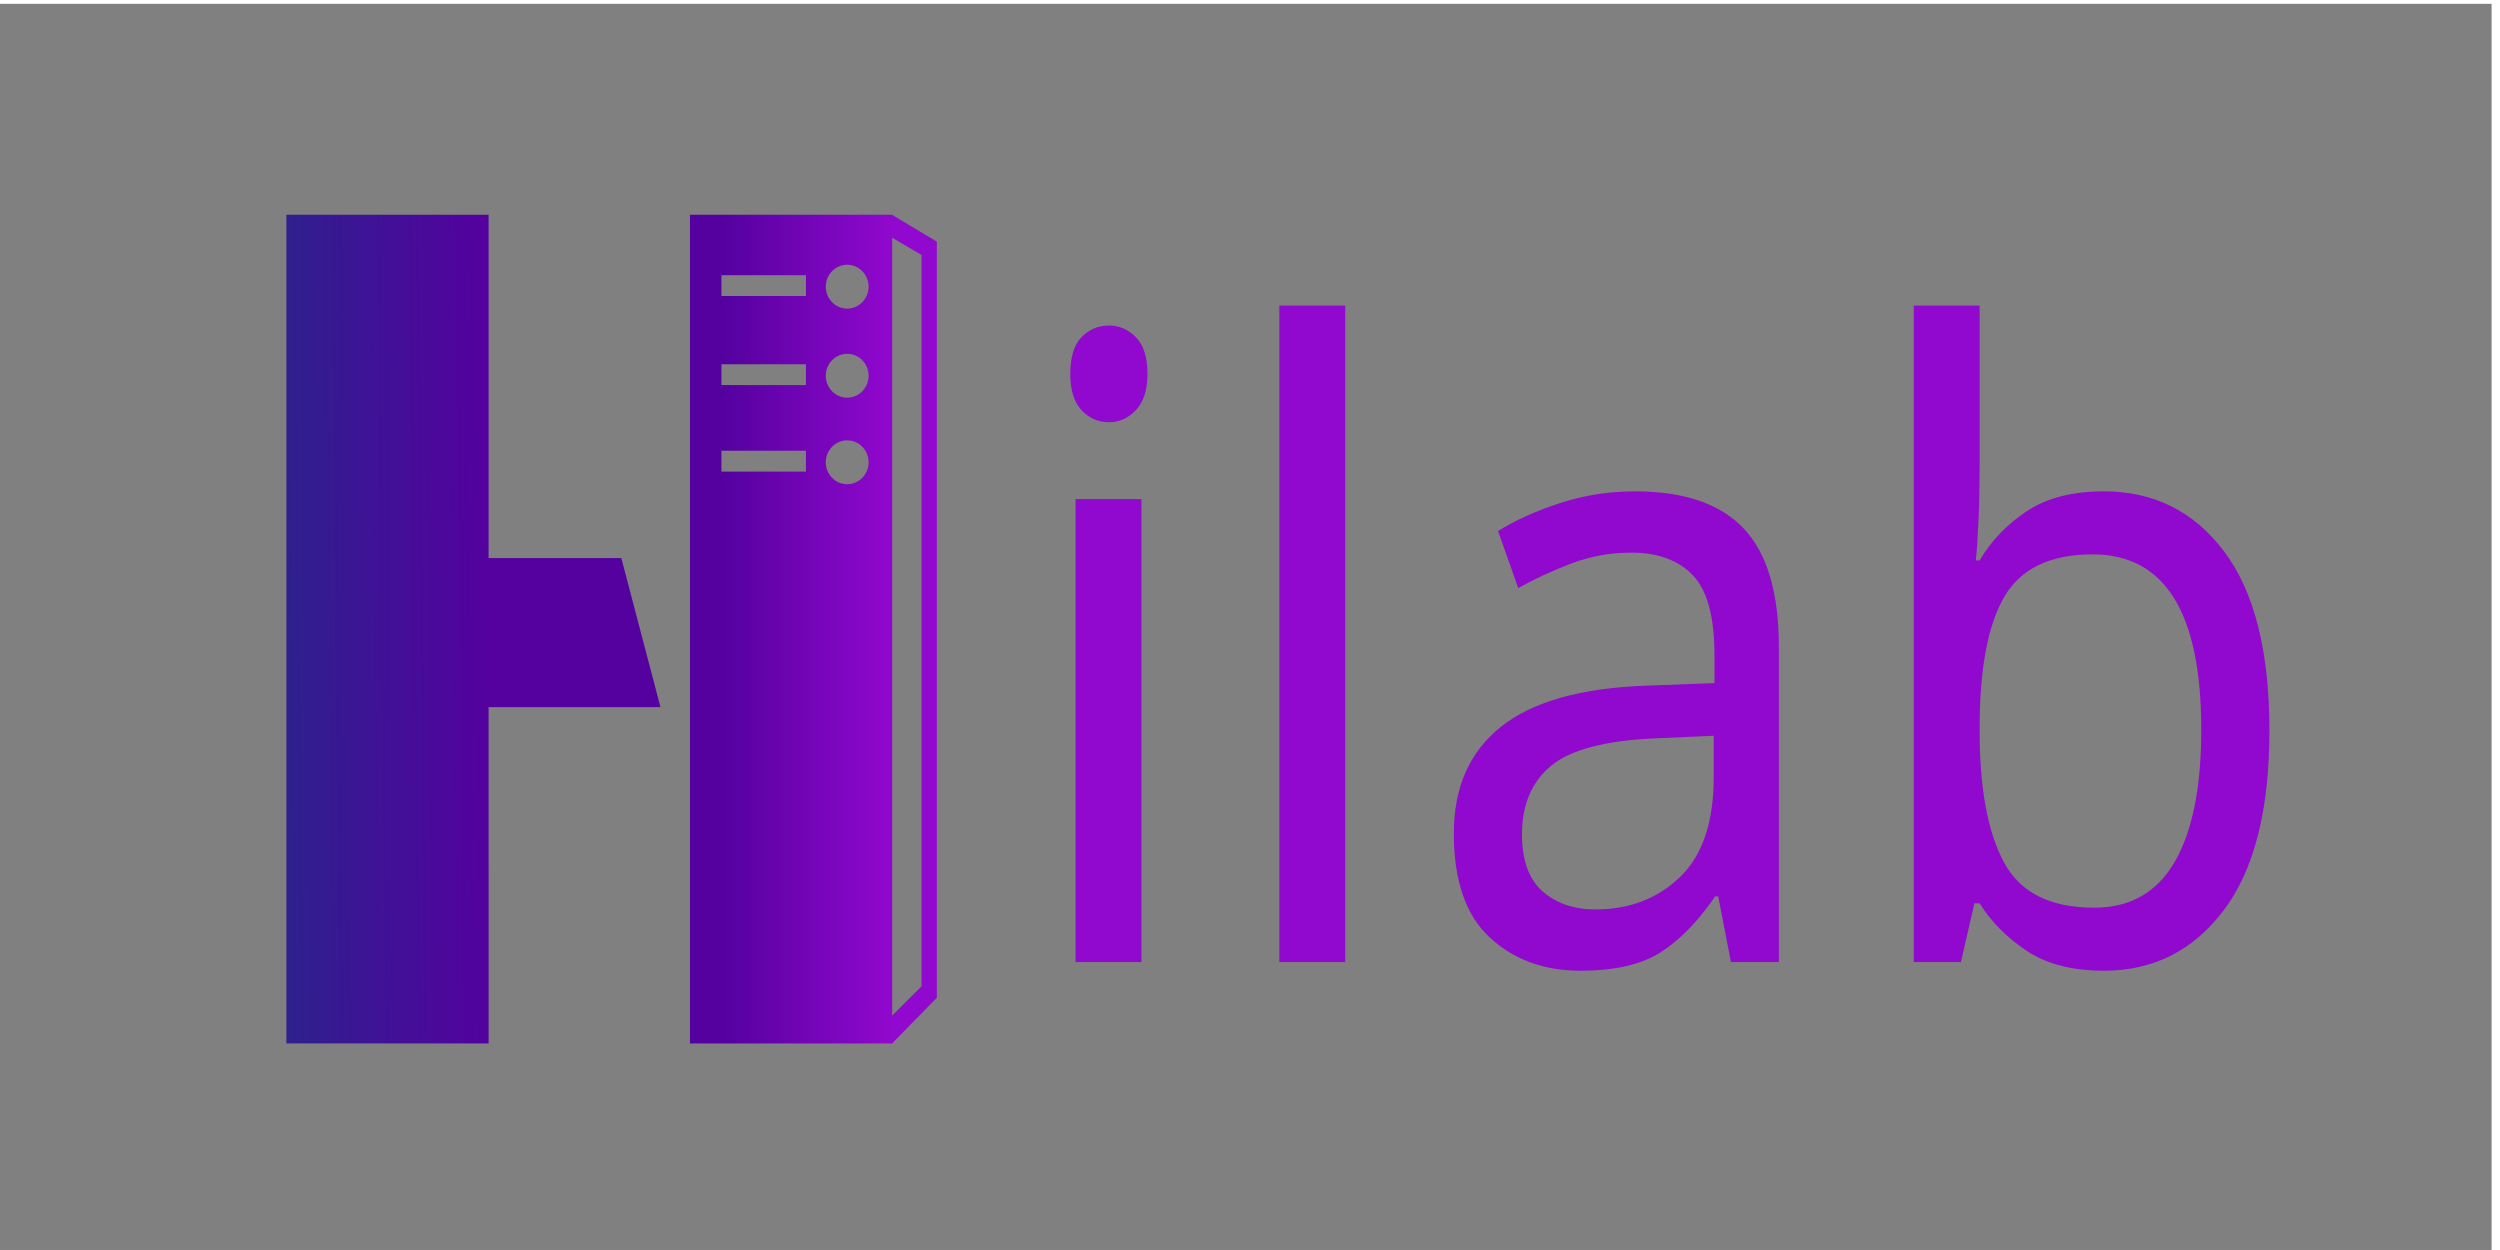
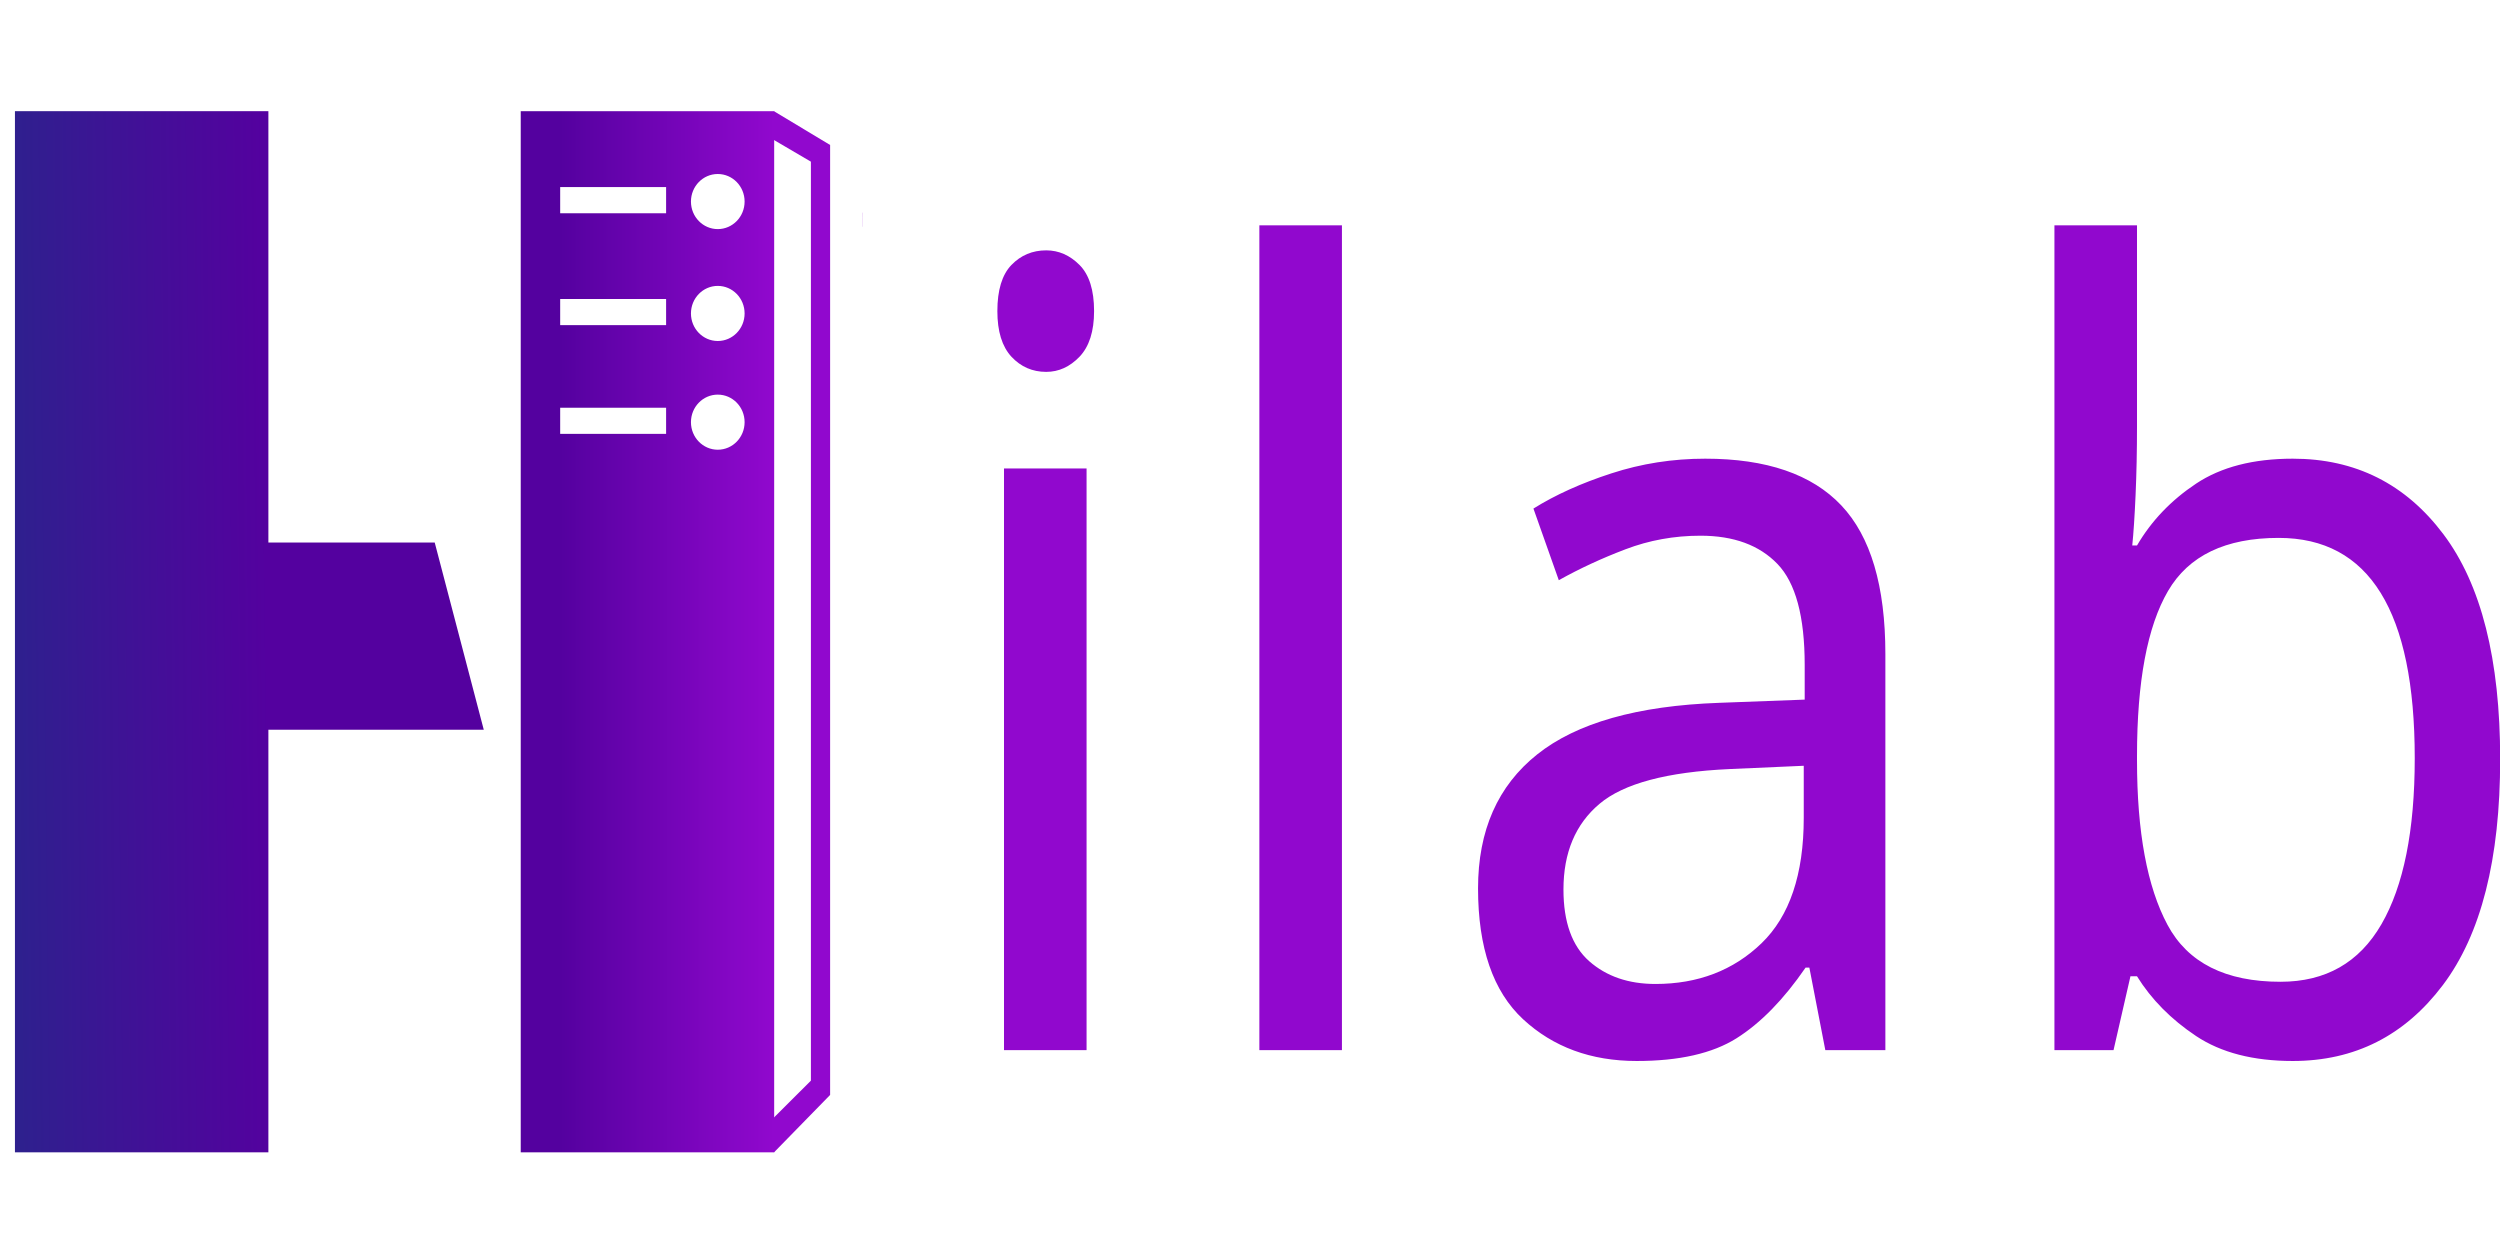
<svg xmlns="http://www.w3.org/2000/svg" xmlns:xlink="http://www.w3.org/1999/xlink" width="1400" height="700" viewBox="0 0 1200 600" version="1.1" id="svg9">
  <defs id="defs4">
    <linearGradient id="swatch51">
      <stop style="stop-color:#ae62e1;stop-opacity:0.97;" offset="0" id="stop52" />
    </linearGradient>
    <linearGradient id="linearGradient22">
      <stop style="stop-color:#c71e69;stop-opacity:1;" offset="0" id="stop21" />
      <stop style="stop-color:#000000;stop-opacity:0;" offset="1" id="stop22" />
    </linearGradient>
    <linearGradient id="linearGradient15">
      <stop style="stop-color:#000000;stop-opacity:1;" offset="0" id="stop15" />
      <stop style="stop-color:#000000;stop-opacity:0;" offset="1" id="stop16" />
    </linearGradient>
    <linearGradient id="swatch7">
      <stop style="stop-color:#000000;stop-opacity:1;" offset="0" id="stop8" />
    </linearGradient>
    <linearGradient id="swatch1">
      <stop style="stop-color:#9643a2;stop-opacity:0.83;" offset="0" id="stop7" />
    </linearGradient>
    <linearGradient id="linearGradient331" gradientUnits="userSpaceOnUse" x1="55" x2="229" y1="0" y2="0">
      <stop offset="0" stop-color="#6b39ff" id="stop331" style="stop-color:#480097;stop-opacity:1;" />
      <stop offset="0.78" stop-color="#ff2f82" id="stop330" />
    </linearGradient>
    <linearGradient id="linearGradient327" gradientUnits="userSpaceOnUse" x1="55" x2="229" y1="0" y2="0">
      <stop offset="0" stop-color="#ff2f82" id="stop326" />
      <stop offset="1" stop-color="#6b39ff" id="stop327" style="stop-color:#480097;stop-opacity:1;" />
    </linearGradient>
    <linearGradient id="linearGradient324" gradientUnits="userSpaceOnUse" x1="55" x2="229" y1="0" y2="0">
      <stop offset="0.733" stop-color="#6b39ff" id="stop324" style="stop-color:#54019f;stop-opacity:1;" />
      <stop offset="1" stop-color="#ff2f82" id="stop323" style="stop-color:#9108ce;stop-opacity:1;" />
    </linearGradient>
    <linearGradient id="linearGradient320" gradientUnits="userSpaceOnUse" x1="248.315" x2="605.4" y1="282.905" y2="282.905" gradientTransform="matrix(0.9426046,0,0,0.9426045,12.64211,6.681904)" spreadMethod="pad">
      <stop offset="0.276" stop-color="#6b39ff" id="stop319" />
      <stop offset="100%" stop-color="#4a2bff" id="stop320" />
    </linearGradient>
    <linearGradient id="linearGradient318" gradientUnits="userSpaceOnUse" x1="248.315" x2="605.4" y1="282.905" y2="282.905" gradientTransform="matrix(0.9426046,0,0,0.9426045,12.64211,6.681904)" spreadMethod="pad">
      <stop offset="0.274" stop-color="#6b39ff" id="stop317" />
      <stop offset="100%" stop-color="#4a2bff" id="stop318" />
    </linearGradient>
    <linearGradient id="linearGradient316" gradientUnits="userSpaceOnUse" x1="248.315" x2="605.4" y1="282.905" y2="282.905" gradientTransform="matrix(0.9426046,0,0,0.9426045,12.64211,6.681904)" spreadMethod="pad">
      <stop offset="0.253" stop-color="#6b39ff" id="stop315" />
      <stop offset="100%" stop-color="#4a2bff" id="stop316" />
    </linearGradient>
    <linearGradient id="linearGradient314" gradientUnits="userSpaceOnUse" x1="248.315" x2="605.4" y1="282.905" y2="282.905" gradientTransform="matrix(0.9426046,0,0,0.9426045,12.64211,6.681904)" spreadMethod="pad">
      <stop offset="0.23" stop-color="#6b39ff" id="stop313" />
      <stop offset="100%" stop-color="#4a2bff" id="stop314" />
    </linearGradient>
    <linearGradient id="linearGradient312" gradientUnits="userSpaceOnUse" x1="248.315" x2="605.4" y1="282.905" y2="282.905" gradientTransform="matrix(0.9426046,0,0,0.9426045,12.64211,6.681904)" spreadMethod="pad">
      <stop offset="0.216" stop-color="#6b39ff" id="stop311" />
      <stop offset="100%" stop-color="#4a2bff" id="stop312" />
    </linearGradient>
    <linearGradient id="linearGradient310" gradientUnits="userSpaceOnUse" x1="248.315" x2="605.4" y1="282.905" y2="282.905" gradientTransform="matrix(0.9426046,0,0,0.9426045,12.64211,6.681904)" spreadMethod="pad">
      <stop offset="0.203" stop-color="#6b39ff" id="stop309" />
      <stop offset="100%" stop-color="#4a2bff" id="stop310" />
    </linearGradient>
    <linearGradient id="linearGradient308" gradientUnits="userSpaceOnUse" x1="248.315" x2="605.4" y1="282.905" y2="282.905" gradientTransform="matrix(0.9426046,0,0,0.9426045,12.64211,6.681904)" spreadMethod="pad">
      <stop offset="0.174" stop-color="#6b39ff" id="stop307" />
      <stop offset="100%" stop-color="#4a2bff" id="stop308" />
    </linearGradient>
    <linearGradient id="linearGradient306" gradientUnits="userSpaceOnUse" x1="248.315" x2="605.4" y1="282.905" y2="282.905" gradientTransform="matrix(0.9426046,0,0,0.9426045,12.64211,6.681904)" spreadMethod="pad">
      <stop offset="0.135" stop-color="#6b39ff" id="stop305" />
      <stop offset="100%" stop-color="#4a2bff" id="stop306" />
    </linearGradient>
    <linearGradient id="linearGradient304" gradientUnits="userSpaceOnUse" x1="248.315" x2="605.4" y1="282.905" y2="282.905" gradientTransform="matrix(0.9426046,0,0,0.9426045,12.64211,6.681904)" spreadMethod="pad">
      <stop offset="0.104" stop-color="#6b39ff" id="stop303" />
      <stop offset="100%" stop-color="#4a2bff" id="stop304" />
    </linearGradient>
    <linearGradient id="linearGradient302" gradientUnits="userSpaceOnUse" x1="248.315" x2="605.4" y1="282.905" y2="282.905" gradientTransform="matrix(0.9426046,0,0,0.9426045,12.64211,6.681904)" spreadMethod="pad">
      <stop offset="0.068" stop-color="#6b39ff" id="stop301" />
      <stop offset="100%" stop-color="#4a2bff" id="stop302" />
    </linearGradient>
    <linearGradient id="linearGradient300" gradientUnits="userSpaceOnUse" x1="248.315" x2="605.4" y1="282.905" y2="282.905" gradientTransform="matrix(0.9426046,0,0,0.9426045,12.64211,6.681904)" spreadMethod="pad">
      <stop offset="0.029" stop-color="#6b39ff" id="stop299" />
      <stop offset="100%" stop-color="#4a2bff" id="stop300" />
    </linearGradient>
    <linearGradient id="linearGradient298" gradientUnits="userSpaceOnUse" x1="248.315" x2="605.4" y1="282.905" y2="282.905" gradientTransform="matrix(0.9426046,0,0,0.9426045,12.64211,6.681904)" spreadMethod="pad">
      <stop offset="0.002" stop-color="#6b39ff" id="stop297" />
      <stop offset="100%" stop-color="#4a2bff" id="stop298" />
    </linearGradient>
    <linearGradient id="linearGradient296" gradientUnits="userSpaceOnUse" x1="248.315" x2="605.4" y1="282.905" y2="282.905" gradientTransform="matrix(0.9426046,0,0,0.9426045,12.64211,6.681904)" spreadMethod="pad">
      <stop offset="0%" stop-color="#6b39ff" id="stop295" />
      <stop offset="1" stop-color="#4a2bff" id="stop296" style="stop-color:#8671ff;stop-opacity:1;" />
    </linearGradient>
    <linearGradient id="linearGradient294" gradientUnits="userSpaceOnUse" x1="248.315" x2="605.4" y1="282.905" y2="282.905" gradientTransform="matrix(0.9426046,0,0,0.9426045,12.64211,6.681904)" spreadMethod="pad">
      <stop offset="0%" stop-color="#6b39ff" id="stop293" />
      <stop offset="1" stop-color="#4a2bff" id="stop294" style="stop-color:#8570ff;stop-opacity:1;" />
    </linearGradient>
    <linearGradient id="linearGradient292" gradientUnits="userSpaceOnUse" x1="248.315" x2="605.4" y1="282.905" y2="282.905" gradientTransform="matrix(0.9426046,0,0,0.9426045,12.64211,6.681904)" spreadMethod="pad">
      <stop offset="0%" stop-color="#6b39ff" id="stop291" />
      <stop offset="1" stop-color="#4a2bff" id="stop292" style="stop-color:#4e31f9;stop-opacity:1;" />
    </linearGradient>
    <linearGradient id="linearGradient290" gradientUnits="userSpaceOnUse" x1="248.315" x2="605.4" y1="282.905" y2="282.905" gradientTransform="matrix(0.9426046,0,0,0.9426045,12.64211,6.681904)" spreadMethod="pad">
      <stop offset="0%" stop-color="#6b39ff" id="stop289" />
      <stop offset="1" stop-color="#4a2bff" id="stop290" style="stop-color:#543af0;stop-opacity:1;" />
    </linearGradient>
    <linearGradient id="linearGradient288" gradientUnits="userSpaceOnUse" x1="248.315" x2="605.4" y1="282.905" y2="282.905" gradientTransform="matrix(0.9426046,0,0,0.9426045,12.64211,6.681904)" spreadMethod="pad">
      <stop offset="0%" stop-color="#6b39ff" id="stop287" />
      <stop offset="1" stop-color="#4a2bff" id="stop288" style="stop-color:#583feb;stop-opacity:1;" />
    </linearGradient>
    <linearGradient id="linearGradient286" gradientUnits="userSpaceOnUse" x1="248.315" x2="605.4" y1="282.905" y2="282.905" gradientTransform="matrix(0.9426046,0,0,0.9426045,12.64211,6.681904)" spreadMethod="pad">
      <stop offset="0%" stop-color="#6b39ff" id="stop285" />
      <stop offset="1" stop-color="#4a2bff" id="stop286" style="stop-color:#5940ea;stop-opacity:1;" />
    </linearGradient>
    <linearGradient id="linearGradient284" gradientUnits="userSpaceOnUse" x1="248.315" x2="605.4" y1="282.905" y2="282.905" gradientTransform="matrix(0.9426046,0,0,0.9426045,12.64211,6.681904)" spreadMethod="pad">
      <stop offset="0%" stop-color="#6b39ff" id="stop283" />
      <stop offset="1" stop-color="#4a2bff" id="stop284" style="stop-color:#b8acff;stop-opacity:1;" />
    </linearGradient>
    <linearGradient id="linearGradient282" gradientUnits="userSpaceOnUse" x1="248.315" x2="605.4" y1="282.905" y2="282.905" gradientTransform="matrix(0.9426046,0,0,0.9426045,12.64211,6.681904)" spreadMethod="pad">
      <stop offset="0%" stop-color="#6b39ff" id="stop281" />
      <stop offset="1" stop-color="#4a2bff" id="stop282" style="stop-color:#b9aeff;stop-opacity:1;" />
    </linearGradient>
    <linearGradient id="linearGradient280" gradientUnits="userSpaceOnUse" x1="248.315" x2="605.4" y1="282.905" y2="282.905" gradientTransform="matrix(0.9426046,0,0,0.9426045,12.64211,6.681904)" spreadMethod="pad">
      <stop offset="0%" stop-color="#6b39ff" id="stop279" />
      <stop offset="1" stop-color="#4a2bff" id="stop280" style="stop-color:#b6a9ff;stop-opacity:1;" />
    </linearGradient>
    <linearGradient id="linearGradient278" gradientUnits="userSpaceOnUse" x1="248.315" x2="605.4" y1="282.905" y2="282.905" gradientTransform="matrix(0.9426046,0,0,0.9426045,12.64211,6.681904)" spreadMethod="pad">
      <stop offset="0%" stop-color="#6b39ff" id="stop277" />
      <stop offset="1" stop-color="#4a2bff" id="stop278" style="stop-color:#9482ff;stop-opacity:1;" />
    </linearGradient>
    <linearGradient id="linearGradient276" gradientUnits="userSpaceOnUse" x1="248.315" x2="605.4" y1="282.905" y2="282.905" gradientTransform="matrix(0.9426046,0,0,0.9426045,12.64211,6.681904)" spreadMethod="pad">
      <stop offset="0%" stop-color="#6b39ff" id="stop275" />
      <stop offset="1" stop-color="#4a2bff" id="stop276" style="stop-color:#6d54ff;stop-opacity:1;" />
    </linearGradient>
    <linearGradient id="linearGradient274" gradientUnits="userSpaceOnUse" x1="248.315" x2="605.4" y1="282.905" y2="282.905" gradientTransform="matrix(0.9426046,0,0,0.9426045,12.64211,6.681904)" spreadMethod="pad">
      <stop offset="0%" stop-color="#6b39ff" id="stop273" />
      <stop offset="1" stop-color="#4a2bff" id="stop274" style="stop-color:#5133ff;stop-opacity:1;" />
    </linearGradient>
    <linearGradient id="linearGradient272" gradientUnits="userSpaceOnUse" x1="248.315" x2="605.4" y1="282.905" y2="282.905" gradientTransform="matrix(0.9426046,0,0,0.9426045,12.64211,6.681904)" spreadMethod="pad">
      <stop offset="0%" stop-color="#6b39ff" id="stop271" />
      <stop offset="1" stop-color="#4a2bff" id="stop272" style="stop-color:#4323ff;stop-opacity:1;" />
    </linearGradient>
    <linearGradient id="linearGradient270" gradientUnits="userSpaceOnUse" x1="248.315" x2="605.4" y1="282.905" y2="282.905" gradientTransform="matrix(0.9426046,0,0,0.9426045,12.64211,6.681904)" spreadMethod="pad">
      <stop offset="0%" stop-color="#6b39ff" id="stop269" />
      <stop offset="1" stop-color="#4a2bff" id="stop270" style="stop-color:#3c1bff;stop-opacity:1;" />
    </linearGradient>
    <linearGradient id="linearGradient268" gradientUnits="userSpaceOnUse" x1="248.315" x2="605.4" y1="282.905" y2="282.905" gradientTransform="matrix(0.9426046,0,0,0.9426045,12.64211,6.681904)" spreadMethod="pad">
      <stop offset="0%" stop-color="#6b39ff" id="stop267" />
      <stop offset="1" stop-color="#4a2bff" id="stop268" style="stop-color:#3b1aff;stop-opacity:1;" />
    </linearGradient>
    <linearGradient id="linearGradient266" gradientUnits="userSpaceOnUse" x1="248.315" x2="605.4" y1="282.905" y2="282.905" gradientTransform="matrix(0.9426046,0,0,0.9426045,12.64211,6.681904)" spreadMethod="pad">
      <stop offset="0%" stop-color="#6b39ff" id="stop265" />
      <stop offset="1" stop-color="#4a2bff" id="stop266" style="stop-color:#4c2bff;stop-opacity:1;" />
    </linearGradient>
    <linearGradient id="linearGradient264" gradientUnits="userSpaceOnUse" x1="248.315" x2="605.4" y1="282.905" y2="282.905" gradientTransform="matrix(0.9426046,0,0,0.9426045,12.64211,6.681904)" spreadMethod="pad">
      <stop offset="0%" stop-color="#6b39ff" id="stop263" />
      <stop offset="1" stop-color="#4a2bff" id="stop264" style="stop-color:#5b2bff;stop-opacity:1;" />
    </linearGradient>
    <linearGradient id="linearGradient262" gradientUnits="userSpaceOnUse" x1="248.315" x2="605.4" y1="282.905" y2="282.905" gradientTransform="matrix(0.9426046,0,0,0.9426045,12.64211,6.681904)" spreadMethod="pad">
      <stop offset="0%" stop-color="#6b39ff" id="stop261" />
      <stop offset="1" stop-color="#4a2bff" id="stop262" style="stop-color:#662bff;stop-opacity:1;" />
    </linearGradient>
    <linearGradient id="linearGradient260" gradientUnits="userSpaceOnUse" x1="248.315" x2="605.4" y1="282.905" y2="282.905" gradientTransform="matrix(0.9426046,0,0,0.9426045,12.64211,6.681904)" spreadMethod="pad">
      <stop offset="0%" stop-color="#6b39ff" id="stop259" />
      <stop offset="1" stop-color="#4a2bff" id="stop260" style="stop-color:#712bff;stop-opacity:1;" />
    </linearGradient>
    <linearGradient id="linearGradient258" gradientUnits="userSpaceOnUse" x1="248.315" x2="605.4" y1="282.905" y2="282.905" gradientTransform="matrix(0.9426046,0,0,0.9426045,12.64211,6.681904)" spreadMethod="pad">
      <stop offset="0%" stop-color="#6b39ff" id="stop257" />
      <stop offset="1" stop-color="#4a2bff" id="stop258" style="stop-color:#2b74ff;stop-opacity:1;" />
    </linearGradient>
    <linearGradient id="linearGradient256" gradientUnits="userSpaceOnUse" x1="248.315" x2="605.4" y1="282.905" y2="282.905" gradientTransform="matrix(0.9426046,0,0,0.9426045,12.64211,6.681904)" spreadMethod="pad">
      <stop offset="0%" stop-color="#6b39ff" id="stop255" />
      <stop offset="1" stop-color="#4a2bff" id="stop256" style="stop-color:#2b78ff;stop-opacity:1;" />
    </linearGradient>
    <linearGradient id="linearGradient254" gradientUnits="userSpaceOnUse" x1="248.315" x2="605.4" y1="282.905" y2="282.905" gradientTransform="matrix(0.9426046,0,0,0.9426045,12.64211,6.681904)" spreadMethod="pad">
      <stop offset="0%" stop-color="#6b39ff" id="stop253" />
      <stop offset="1" stop-color="#4a2bff" id="stop254" style="stop-color:#2b68ff;stop-opacity:1;" />
    </linearGradient>
    <linearGradient id="linearGradient252" gradientUnits="userSpaceOnUse" x1="248.315" x2="605.4" y1="282.905" y2="282.905" gradientTransform="matrix(0.9426046,0,0,0.9426045,12.64211,6.681904)" spreadMethod="pad">
      <stop offset="0%" stop-color="#6b39ff" id="stop251" />
      <stop offset="1" stop-color="#4a2bff" id="stop252" style="stop-color:#5b2bff;stop-opacity:1;" />
    </linearGradient>
    <linearGradient id="linearGradient250" gradientUnits="userSpaceOnUse" x1="248.315" x2="605.4" y1="282.905" y2="282.905" gradientTransform="matrix(0.9426046,0,0,0.9426045,12.64211,6.681904)" spreadMethod="pad">
      <stop offset="0" stop-color="#6b39ff" id="stop249" style="stop-color:#2e208e;stop-opacity:1;" />
      <stop offset="1" stop-color="#4a2bff" id="stop250" style="stop-color:#54019f;stop-opacity:1;" />
    </linearGradient>
    <linearGradient id="linearGradient248" gradientUnits="userSpaceOnUse" x1="248.315" x2="605.4" y1="282.905" y2="282.905" gradientTransform="matrix(0.9426046,0,0,0.9426045,12.64211,6.681904)" spreadMethod="pad">
      <stop offset="0%" stop-color="#6b39ff" id="stop247" />
      <stop offset="1" stop-color="#4a2bff" id="stop248" style="stop-color:#a22bff;stop-opacity:1;" />
    </linearGradient>
    <linearGradient id="linearGradient246" gradientUnits="userSpaceOnUse" x1="248.315" x2="605.4" y1="282.905" y2="282.905" gradientTransform="matrix(0.9426046,0,0,0.9426045,12.64211,6.681904)" spreadMethod="pad">
      <stop offset="0%" stop-color="#6b39ff" id="stop245" />
      <stop offset="1" stop-color="#4a2bff" id="stop246" style="stop-color:#a62bff;stop-opacity:1;" />
    </linearGradient>
    <linearGradient id="linearGradient244" gradientUnits="userSpaceOnUse" x1="248.315" x2="605.4" y1="282.905" y2="282.905" gradientTransform="matrix(0.9426046,0,0,0.9426045,12.64211,6.681904)" spreadMethod="pad">
      <stop offset="0%" stop-color="#6b39ff" id="stop243" />
      <stop offset="1" stop-color="#4a2bff" id="stop244" style="stop-color:#aa2bff;stop-opacity:1;" />
    </linearGradient>
    <linearGradient id="linearGradient242" gradientUnits="userSpaceOnUse" x1="248.315" x2="605.4" y1="282.905" y2="282.905" gradientTransform="matrix(0.9426046,0,0,0.9426045,12.64211,6.681904)" spreadMethod="pad">
      <stop offset="0%" stop-color="#6b39ff" id="stop241" />
      <stop offset="1" stop-color="#4a2bff" id="stop242" style="stop-color:#2bff78;stop-opacity:1;" />
    </linearGradient>
    <linearGradient id="linearGradient240" gradientUnits="userSpaceOnUse" x1="248.315" x2="605.4" y1="282.905" y2="282.905" gradientTransform="matrix(0.9426046,0,0,0.9426045,12.64211,6.681904)" spreadMethod="pad">
      <stop offset="0%" stop-color="#6b39ff" id="stop239" />
      <stop offset="0.954" stop-color="#4a2bff" id="stop240" />
    </linearGradient>
    <linearGradient id="linearGradient238" gradientUnits="userSpaceOnUse" x1="248.315" x2="605.4" y1="282.905" y2="282.905" gradientTransform="matrix(0.9426046,0,0,0.9426045,12.64211,6.681904)" spreadMethod="pad">
      <stop offset="0%" stop-color="#6b39ff" id="stop237" />
      <stop offset="0.963" stop-color="#4a2bff" id="stop238" />
    </linearGradient>
    <linearGradient id="linearGradient236" gradientUnits="userSpaceOnUse" x1="248.315" x2="605.4" y1="282.905" y2="282.905" gradientTransform="matrix(0.9426046,0,0,0.9426045,12.64211,6.681904)" spreadMethod="pad">
      <stop offset="0%" stop-color="#6b39ff" id="stop235" />
      <stop offset="0.963" stop-color="#4a2bff" id="stop236" />
    </linearGradient>
    <linearGradient id="linearGradient234" gradientUnits="userSpaceOnUse" x1="248.315" x2="605.4" y1="282.905" y2="282.905" gradientTransform="matrix(0.9426046,0,0,0.9426045,12.64211,6.681904)" spreadMethod="pad">
      <stop offset="0%" stop-color="#6b39ff" id="stop233" />
      <stop offset="0.971" stop-color="#4a2bff" id="stop234" />
    </linearGradient>
    <linearGradient id="linearGradient232" gradientUnits="userSpaceOnUse" x1="248.315" x2="605.4" y1="282.905" y2="282.905" gradientTransform="matrix(0.9426046,0,0,0.9426045,12.64211,6.681904)" spreadMethod="pad">
      <stop offset="0%" stop-color="#6b39ff" id="stop231" />
      <stop offset="0.99" stop-color="#4a2bff" id="stop232" />
    </linearGradient>
    <linearGradient id="linearGradient230" gradientUnits="userSpaceOnUse" x1="248.315" x2="605.4" y1="282.905" y2="282.905" gradientTransform="matrix(0.9426046,0,0,0.9426045,12.64211,6.681904)" spreadMethod="pad">
      <stop offset="0%" stop-color="#6b39ff" id="stop229" />
      <stop offset="1" stop-color="#4a2bff" id="stop230" style="stop-color:#2b61ff;stop-opacity:1;" />
    </linearGradient>
    <linearGradient id="linearGradient228" gradientUnits="userSpaceOnUse" x1="248.315" x2="605.4" y1="282.905" y2="282.905" gradientTransform="matrix(0.9426046,0,0,0.9426045,12.64211,6.681904)" spreadMethod="pad">
      <stop offset="0%" stop-color="#6b39ff" id="stop227" />
      <stop offset="1" stop-color="#4a2bff" id="stop228" style="stop-color:#2b4aff;stop-opacity:1;" />
    </linearGradient>
    <linearGradient id="linearGradient226" gradientUnits="userSpaceOnUse" x1="248.315" x2="605.4" y1="282.905" y2="282.905" gradientTransform="matrix(0.9426046,0,0,0.9426045,12.64211,6.681904)" spreadMethod="pad">
      <stop offset="0%" stop-color="#6b39ff" id="stop225" />
      <stop offset="1" stop-color="#4a2bff" id="stop226" style="stop-color:#2b47ff;stop-opacity:1;" />
    </linearGradient>
    <linearGradient id="linearGradient224" gradientUnits="userSpaceOnUse" x1="248.315" x2="605.4" y1="282.905" y2="282.905" gradientTransform="matrix(0.9426046,0,0,0.9426045,12.64211,6.681904)" spreadMethod="pad">
      <stop offset="0%" stop-color="#6b39ff" id="stop223" />
      <stop offset="1" stop-color="#4a2bff" id="stop224" style="stop-color:#2b3bff;stop-opacity:1;" />
    </linearGradient>
    <linearGradient id="linearGradient222" gradientUnits="userSpaceOnUse" x1="248.315" x2="605.4" y1="282.905" y2="282.905" gradientTransform="matrix(0.9426046,0,0,0.9426045,12.64211,6.681904)" spreadMethod="pad">
      <stop offset="0%" stop-color="#6b39ff" id="stop221" />
      <stop offset="1" stop-color="#4a2bff" id="stop222" style="stop-color:#2b2cff;stop-opacity:1;" />
    </linearGradient>
    <linearGradient id="linearGradient220" gradientUnits="userSpaceOnUse" x1="248.315" x2="605.4" y1="282.905" y2="282.905" gradientTransform="matrix(0.9426046,0,0,0.9426045,12.64211,6.681904)" spreadMethod="pad">
      <stop offset="0%" stop-color="#6b39ff" id="stop219" />
      <stop offset="1" stop-color="#4a2bff" id="stop220" style="stop-color:#4c2bff;stop-opacity:1;" />
    </linearGradient>
    <linearGradient id="linearGradient218" gradientUnits="userSpaceOnUse" x1="248.315" x2="605.4" y1="282.905" y2="282.905" gradientTransform="matrix(0.9426046,0,0,0.9426045,12.64211,6.681904)" spreadMethod="pad">
      <stop offset="0%" stop-color="#6b39ff" id="stop217" />
      <stop offset="1" stop-color="#4a2bff" id="stop218" style="stop-color:#802bff;stop-opacity:1;" />
    </linearGradient>
    <linearGradient id="linearGradient216" gradientUnits="userSpaceOnUse" x1="248.315" x2="605.4" y1="282.905" y2="282.905" gradientTransform="matrix(0.9426046,0,0,0.9426045,12.64211,6.681904)" spreadMethod="pad">
      <stop offset="0%" stop-color="#6b39ff" id="stop215" />
      <stop offset="1" stop-color="#4a2bff" id="stop216" style="stop-color:#842bff;stop-opacity:1;" />
    </linearGradient>
    <linearGradient id="linearGradient214" gradientUnits="userSpaceOnUse" x1="248.315" x2="605.4" y1="282.905" y2="282.905" gradientTransform="matrix(0.9426046,0,0,0.9426045,12.64211,6.681904)" spreadMethod="pad">
      <stop offset="0%" stop-color="#6b39ff" id="stop213" />
      <stop offset="1" stop-color="#4a2bff" id="stop214" style="stop-color:#db2bff;stop-opacity:1;" />
    </linearGradient>
    <linearGradient id="linearGradient212" gradientUnits="userSpaceOnUse" x1="248.315" x2="605.4" y1="282.905" y2="282.905" gradientTransform="matrix(0.9426046,0,0,0.9426045,12.64211,6.681904)" spreadMethod="pad">
      <stop offset="0%" stop-color="#6b39ff" id="stop211" />
      <stop offset="1" stop-color="#4a2bff" id="stop212" style="stop-color:#de2bff;stop-opacity:1;" />
    </linearGradient>
    <linearGradient id="linearGradient210" gradientUnits="userSpaceOnUse" x1="248.315" x2="605.4" y1="282.905" y2="282.905" gradientTransform="matrix(0.9426046,0,0,0.9426045,12.64211,6.681904)" spreadMethod="pad">
      <stop offset="0%" stop-color="#6b39ff" id="stop209" />
      <stop offset="1" stop-color="#4a2bff" id="stop210" style="stop-color:#e62bff;stop-opacity:1;" />
    </linearGradient>
    <linearGradient id="linearGradient208" gradientUnits="userSpaceOnUse" x1="248.315" x2="605.4" y1="282.905" y2="282.905" gradientTransform="matrix(0.9426046,0,0,0.9426045,12.64211,6.681904)">
      <stop offset="0%" stop-color="#6b39ff" id="stop207" />
      <stop offset="100%" stop-color="#4a2bff" id="stop208" />
    </linearGradient>
    <linearGradient id="linearGradient6" gradientUnits="userSpaceOnUse" x1="55" x2="229" y1="0" y2="0">
      <stop offset="0%" stop-color="#ff2f82" id="stop5" />
      <stop offset="1" stop-color="#6b39ff" id="stop6" />
    </linearGradient>
    <linearGradient id="gH" gradientUnits="userSpaceOnUse" x1="55" x2="229" y1="0" y2="0">
      <stop offset="0%" stop-color="#ff2f82" id="stop1" />
      <stop offset="1" stop-color="#6b39ff" id="stop2" style="stop-color:#380fff;stop-opacity:1;" />
    </linearGradient>
    <linearGradient id="gIL" gradientUnits="userSpaceOnUse" x1="248.315" x2="605.4" y1="282.905" y2="282.905" gradientTransform="matrix(0.9426046,0,0,0.9426045,12.64211,6.681904)" xlink:href="#linearGradient320">
      <stop offset="0.631" stop-color="#4a2bff" id="stop4" style="stop-color:#490097;stop-opacity:1;" />
      <stop offset="0.983" stop-color="#6b39ff" id="stop3" style="stop-color:#c100dc;stop-opacity:1;" />
    </linearGradient>
-     <linearGradient xlink:href="#linearGradient324" id="linearGradient13" gradientUnits="userSpaceOnUse" x1="55" y1="0" x2="229" y2="0" gradientTransform="matrix(1.764931,0,0,1.808037,24.08219,-186.207)" />
+     <linearGradient xlink:href="#linearGradient324" id="linearGradient13" gradientUnits="userSpaceOnUse" x1="55" y1="0" x2="229" y2="0" gradientTransform="matrix(2.211873,0,0,2.271603,-134.9138,-310.0917)" />
    <linearGradient xlink:href="#gIL" id="linearGradient321" x1="248.315" y1="282.905" x2="605.4" y2="282.905" gradientUnits="userSpaceOnUse" />
-     <linearGradient xlink:href="#linearGradient250" id="linearGradient334" x1="64.898" y1="323.112" x2="175.295" y2="321.9" gradientUnits="userSpaceOnUse" gradientTransform="matrix(0.8792928,0,0,0.9007681,80.39235,10.91419)" />
+     <linearGradient xlink:href="#linearGradient250" id="linearGradient334" x1="64.898" y1="323.112" x2="175.295" y2="321.9" gradientUnits="userSpaceOnUse" gradientTransform="matrix(1.10196,0,0,1.131718,-64.34403,-62.43018)" />
  </defs>
-   <rect width="100.092%" height="99.693%" fill="#000000" id="rect4" x="-5.136" y="1.835" style="fill:#808080;stroke-width:0.999" />
-   <rect x="137.457" y="103.079" width="97.071" height="397.768" fill="url(#gH)" id="rect5" style="fill:url(#linearGradient334);fill-opacity:1;stroke-width:1.786" />
-   <path id="rect6" style="fill:#54019f;fill-opacity:1;stroke-width:1.252" d="M 233.898 267.881 L 233.898 339.408 L 317.024 339.408 L 298.235 267.881 L 233.898 267.881 z " />
-   <path id="rect7" style="fill:url(#linearGradient13);stroke-width:1.786" d="M 331.18 103.078 L 331.18 500.848 L 428.252 500.848 L 428.252 103.078 L 331.18 103.078 z M 406.651 127.081 A 10.274 10.525 0 0 1 416.925 137.607 A 10.274 10.525 0 0 1 406.651 148.132 A 10.274 10.525 0 0 1 396.375 137.607 A 10.274 10.525 0 0 1 406.651 127.081 z M 346.287 132.08 L 386.859 132.08 L 386.859 142.076 L 346.287 142.076 L 346.287 132.08 z M 406.651 169.831 A 10.274 10.525 0 0 1 416.925 180.357 A 10.274 10.525 0 0 1 406.651 190.883 A 10.274 10.525 0 0 1 396.375 180.357 A 10.274 10.525 0 0 1 406.651 169.831 z M 346.287 174.832 L 386.859 174.832 L 386.859 184.828 L 346.287 184.828 L 346.287 174.832 z M 406.651 211.368 A 10.274 10.525 0 0 1 416.925 221.893 A 10.274 10.525 0 0 1 406.651 232.418 A 10.274 10.525 0 0 1 396.375 221.893 A 10.274 10.525 0 0 1 406.651 211.368 z M 346.287 216.367 L 386.859 216.367 L 386.859 226.363 L 346.287 226.363 L 346.287 216.367 z " />
-   <g transform="matrix(2.086405,0,0,2.074012,-28.06318,-295.2367)" id="g9" style="fill:#490097;fill-opacity:1">
+   <rect x="7.171" y="53.365" width="121.653" height="499.753" fill="url(#gH)" id="rect5" style="fill:url(#linearGradient334);fill-opacity:1;stroke-width:2.242" />
+   <path id="rect6" style="fill:#54019f;fill-opacity:1;stroke-width:1.571" d="m 128.034,260.42 v 89.867 h 104.177 l -23.546,-89.867 z" />
+   <path id="rect7" style="fill:url(#linearGradient13);stroke-width:2.242" d="M 249.952,53.364 V 553.118 H 371.605 V 53.364 Z M 344.534,83.521 A 12.876,13.224 0 0 1 357.41,96.745 12.876,13.224 0 0 1 344.534,109.969 12.876,13.224 0 0 1 331.656,96.745 12.876,13.224 0 0 1 344.534,83.521 Z m -75.649,6.281 h 50.846 v 12.559 h -50.846 z M 344.534,137.232 a 12.876,13.224 0 0 1 12.876,13.224 12.876,13.224 0 0 1 -12.876,13.226 12.876,13.224 0 0 1 -12.878,-13.226 12.876,13.224 0 0 1 12.878,-13.224 z m -75.649,6.283 h 50.846 v 12.559 h -50.846 z m 75.649,45.903 a 12.876,13.224 0 0 1 12.876,13.224 12.876,13.224 0 0 1 -12.876,13.224 12.876,13.224 0 0 1 -12.878,-13.224 12.876,13.224 0 0 1 12.878,-13.224 z m -75.649,6.281 h 50.846 v 12.559 h -50.846 z" />
+   <g transform="matrix(2.614755,0,0,2.605772,-200.2642,-447.0757)" id="g9" style="fill:#490097;fill-opacity:1">
    <text x="265.254" y="338.856" font-family="Arial, Helvetica, sans-serif" font-weight="800" font-size="283.867px" letter-spacing="2.615" fill="url(#gIL)" id="text9" style="font-style:normal;font-variant:normal;font-weight:bold;font-stretch:normal;font-size:185.582px;font-family:Arial;-inkscape-font-specification:'Arial Bold';fill:#9108ce;fill-opacity:1;stroke-width:0.844" transform="scale(0.928346,1.077185)">
      <tspan style="font-style:normal;font-variant:normal;font-weight:normal;font-stretch:normal;font-family:DAGGERSQUARE;-inkscape-font-specification:DAGGERSQUARE;fill:#9108ce;fill-opacity:1;stroke-width:0.844" id="tspan15">ilab</tspan>
    </text>
  </g>
  <path style="fill:#6c39fe;fill-opacity:1;stroke-width:0.842" d="m 200.743,380.025 18.842,-34.13" id="path59" />
-   <path style="fill:#9108ce;fill-opacity:1;stroke-width:0.89" d="m 428.146,500.906 21.532,-21.986 V 115.993 l -21.522,-12.913 -0.241,10.866 14.403,8.421 V 473.466 L 428.128,487.581 Z" id="path72" />
+   <path style="fill:#9108ce;fill-opacity:1;stroke-width:1.117" d="m 371.472,553.192 26.985,-27.623 V 69.591 L 371.486,53.367 371.184,67.018 389.234,77.598 V 518.716 l -17.784,17.735 z" id="path72" />
  <path style="fill:#490097;fill-opacity:1;stroke-width:0.004" d="" id="path343" transform="scale(0.8571429)" />
  <path style="fill:#9108ce;fill-opacity:1;stroke-width:0.003" d="m 414.028,108.765 c 8.3e-4,-0.041 0.007,-0.306 0.013,-0.589 0.011,-0.521 0.025,-1.142 0.045,-2.063 0.006,-0.278 0.016,-0.751 0.023,-1.051 0.007,-0.299 0.012,-0.557 0.013,-0.572 l 0.002,-0.028 h 0.026 0.026 l -10e-6,0.033 c -1e-5,0.018 -0.002,0.114 -0.005,0.214 -0.017,0.616 -0.093,3.992 -0.093,4.112 l -1e-5,0.018 h -0.026 -0.026 z" id="path371" />
  <path style="fill:#9108ce;fill-opacity:1;stroke-width:0.003" d="m 414.125,104.435 c 0,-0.016 0.003,-0.192 0.008,-0.39 0.004,-0.199 0.013,-0.556 0.018,-0.794 0.013,-0.599 0.022,-0.963 0.026,-1.069 0.002,-0.049 0.003,-0.093 0.003,-0.097 4e-5,-0.008 8.4e-4,-0.008 0.037,-0.008 h 0.037 l -0.002,0.009 c -0.002,0.016 -0.011,0.163 -0.015,0.252 -0.006,0.161 -0.007,0.186 -0.018,0.573 -0.021,0.721 -0.036,1.265 -0.039,1.435 -8.3e-4,0.053 -0.002,0.101 -0.003,0.107 l -0.002,0.011 h -0.026 -0.026 z" id="path373" />
  <path style="fill:#9108ce;fill-opacity:1;stroke-width:0.857" d="m -740.571,82.286 h 39.93" id="path92" />
  <path style="fill:#9108ce;fill-opacity:1;stroke-width:0.857" d="m -733.714,500.571 h 128.571" id="path96" />
  <path style="fill:#9108ce;fill-opacity:1;stroke-width:0.857" d="M -598.286,846.857 V 404.571" id="path97" />
  <text xml:space="preserve" style="font-style:normal;font-variant:normal;font-weight:normal;font-stretch:normal;font-size:114.285px;font-family:sans-serif;-inkscape-font-specification:sans-serif;text-align:start;writing-mode:lr-tb;direction:ltr;text-anchor:start;fill:#9108ce;fill-opacity:1;stroke-width:0.857" x="-1065.643" y="555.643" id="text104">
    <tspan id="tspan104" style="stroke-width:0.857" x="-1065.643" y="555.643" />
  </text>
</svg>
